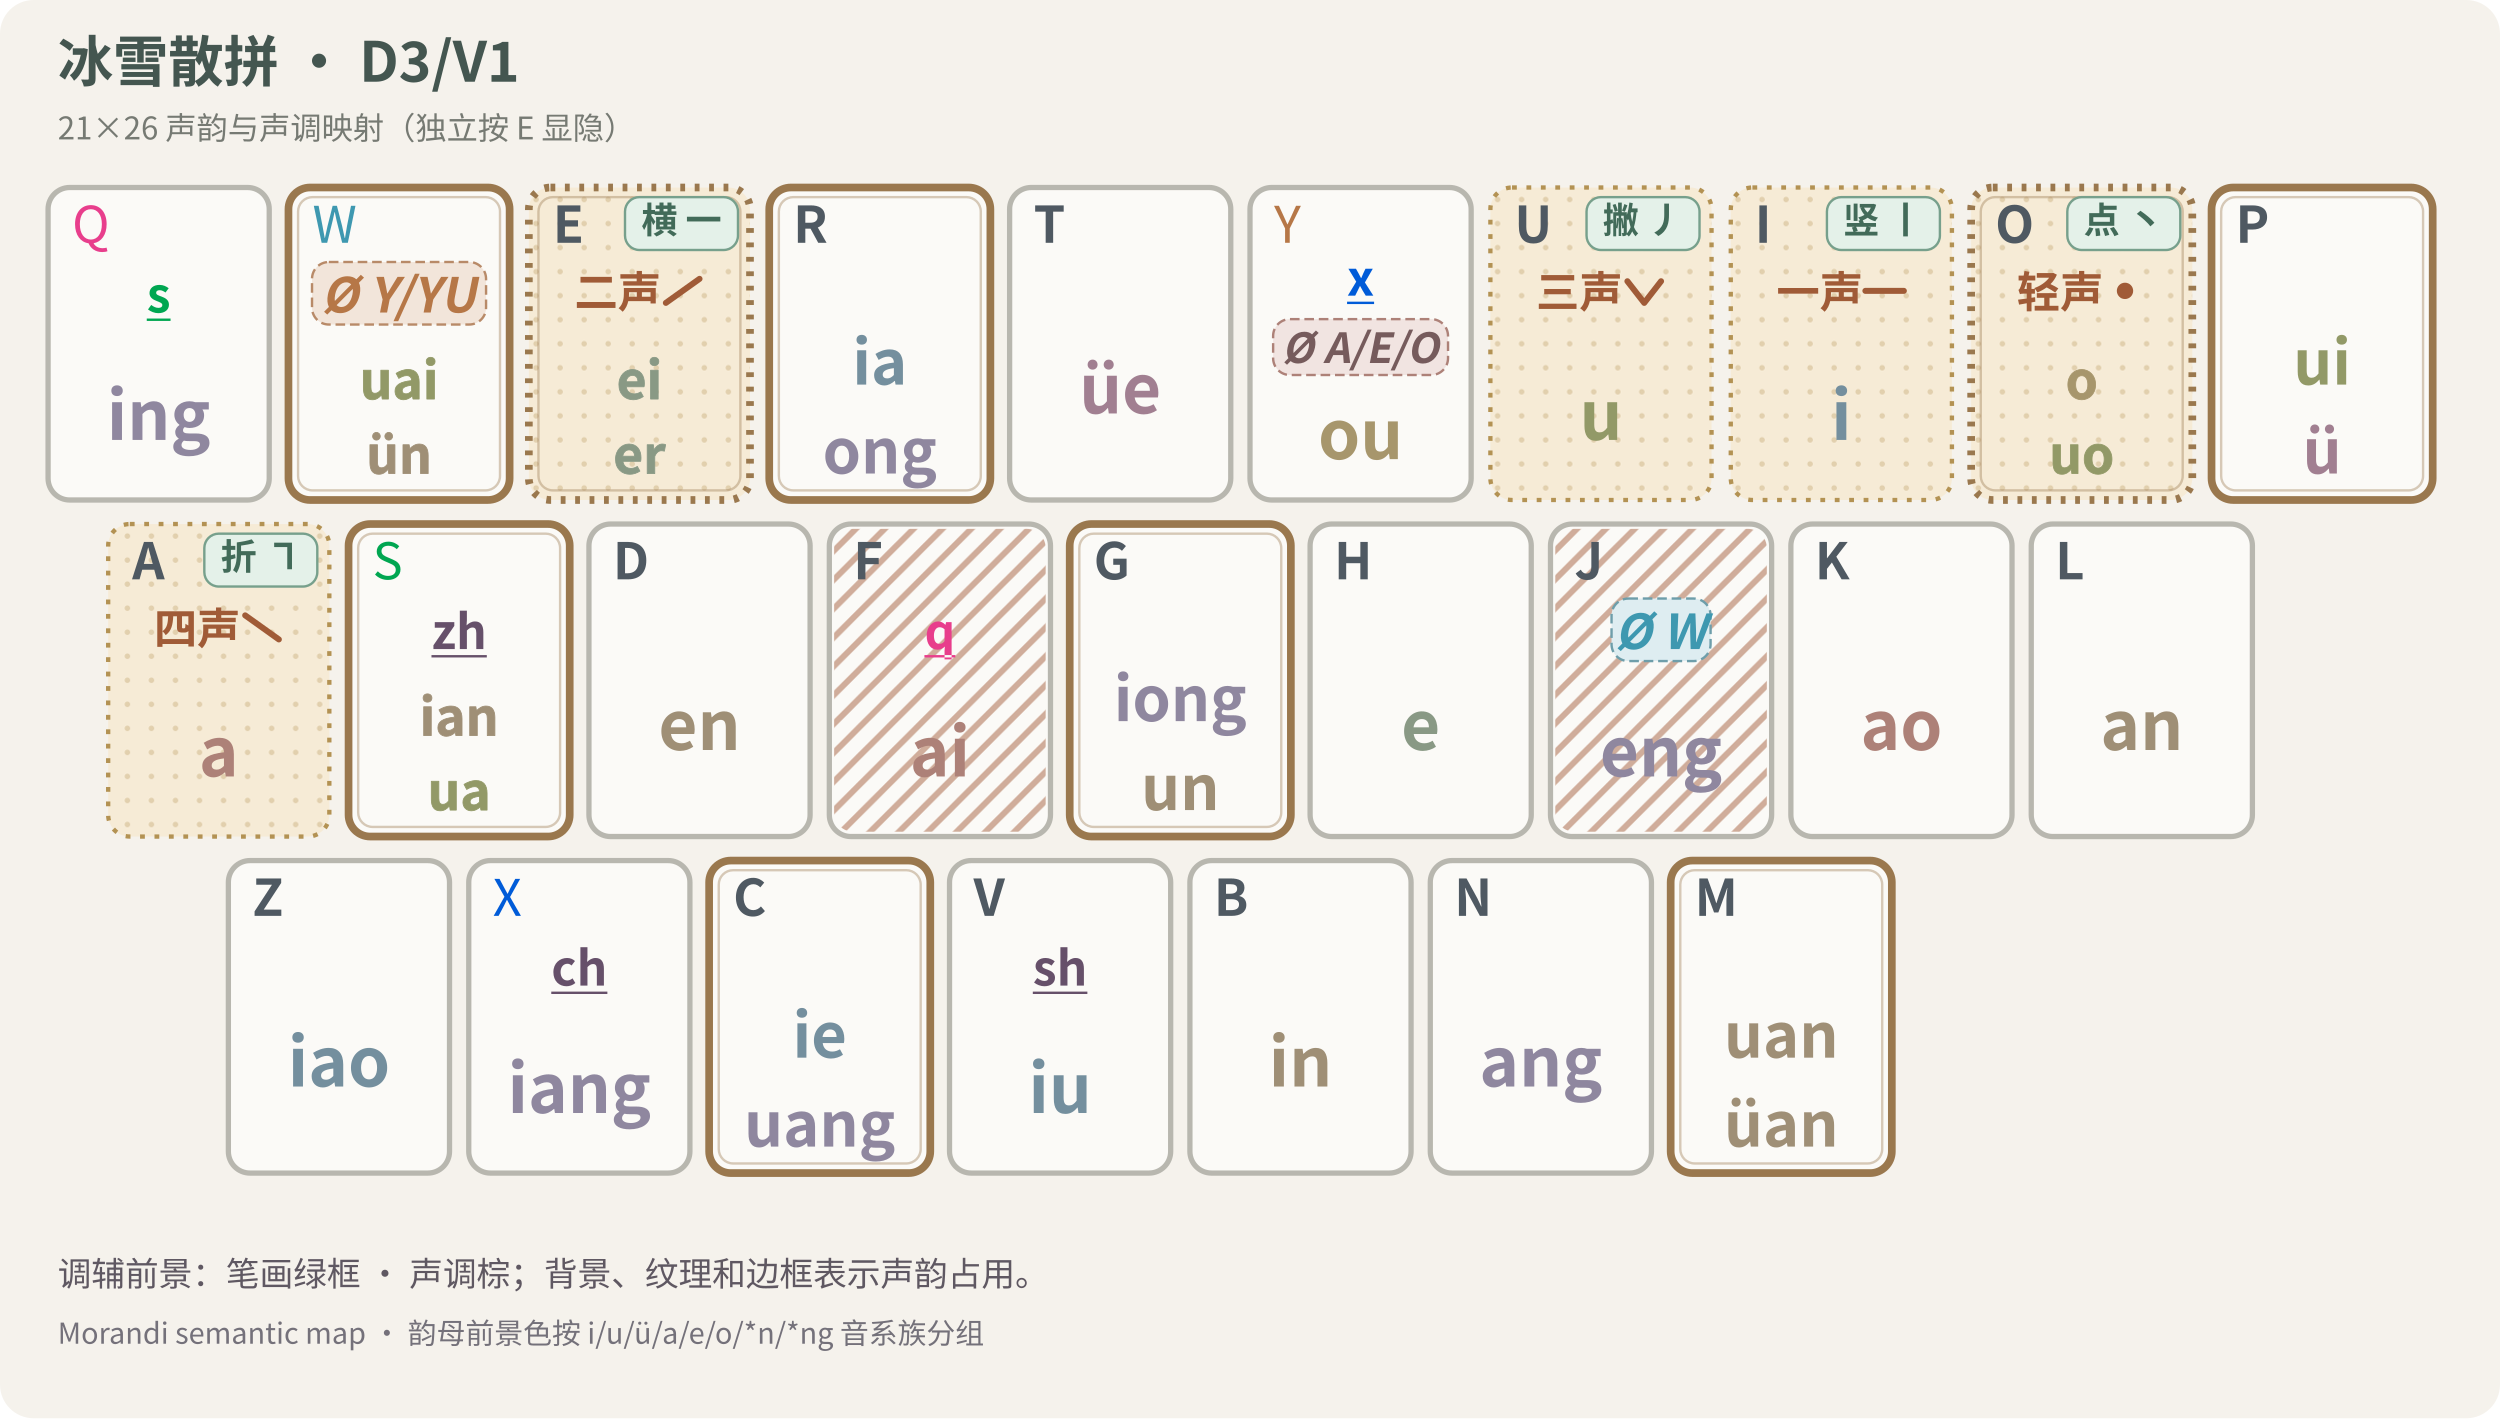
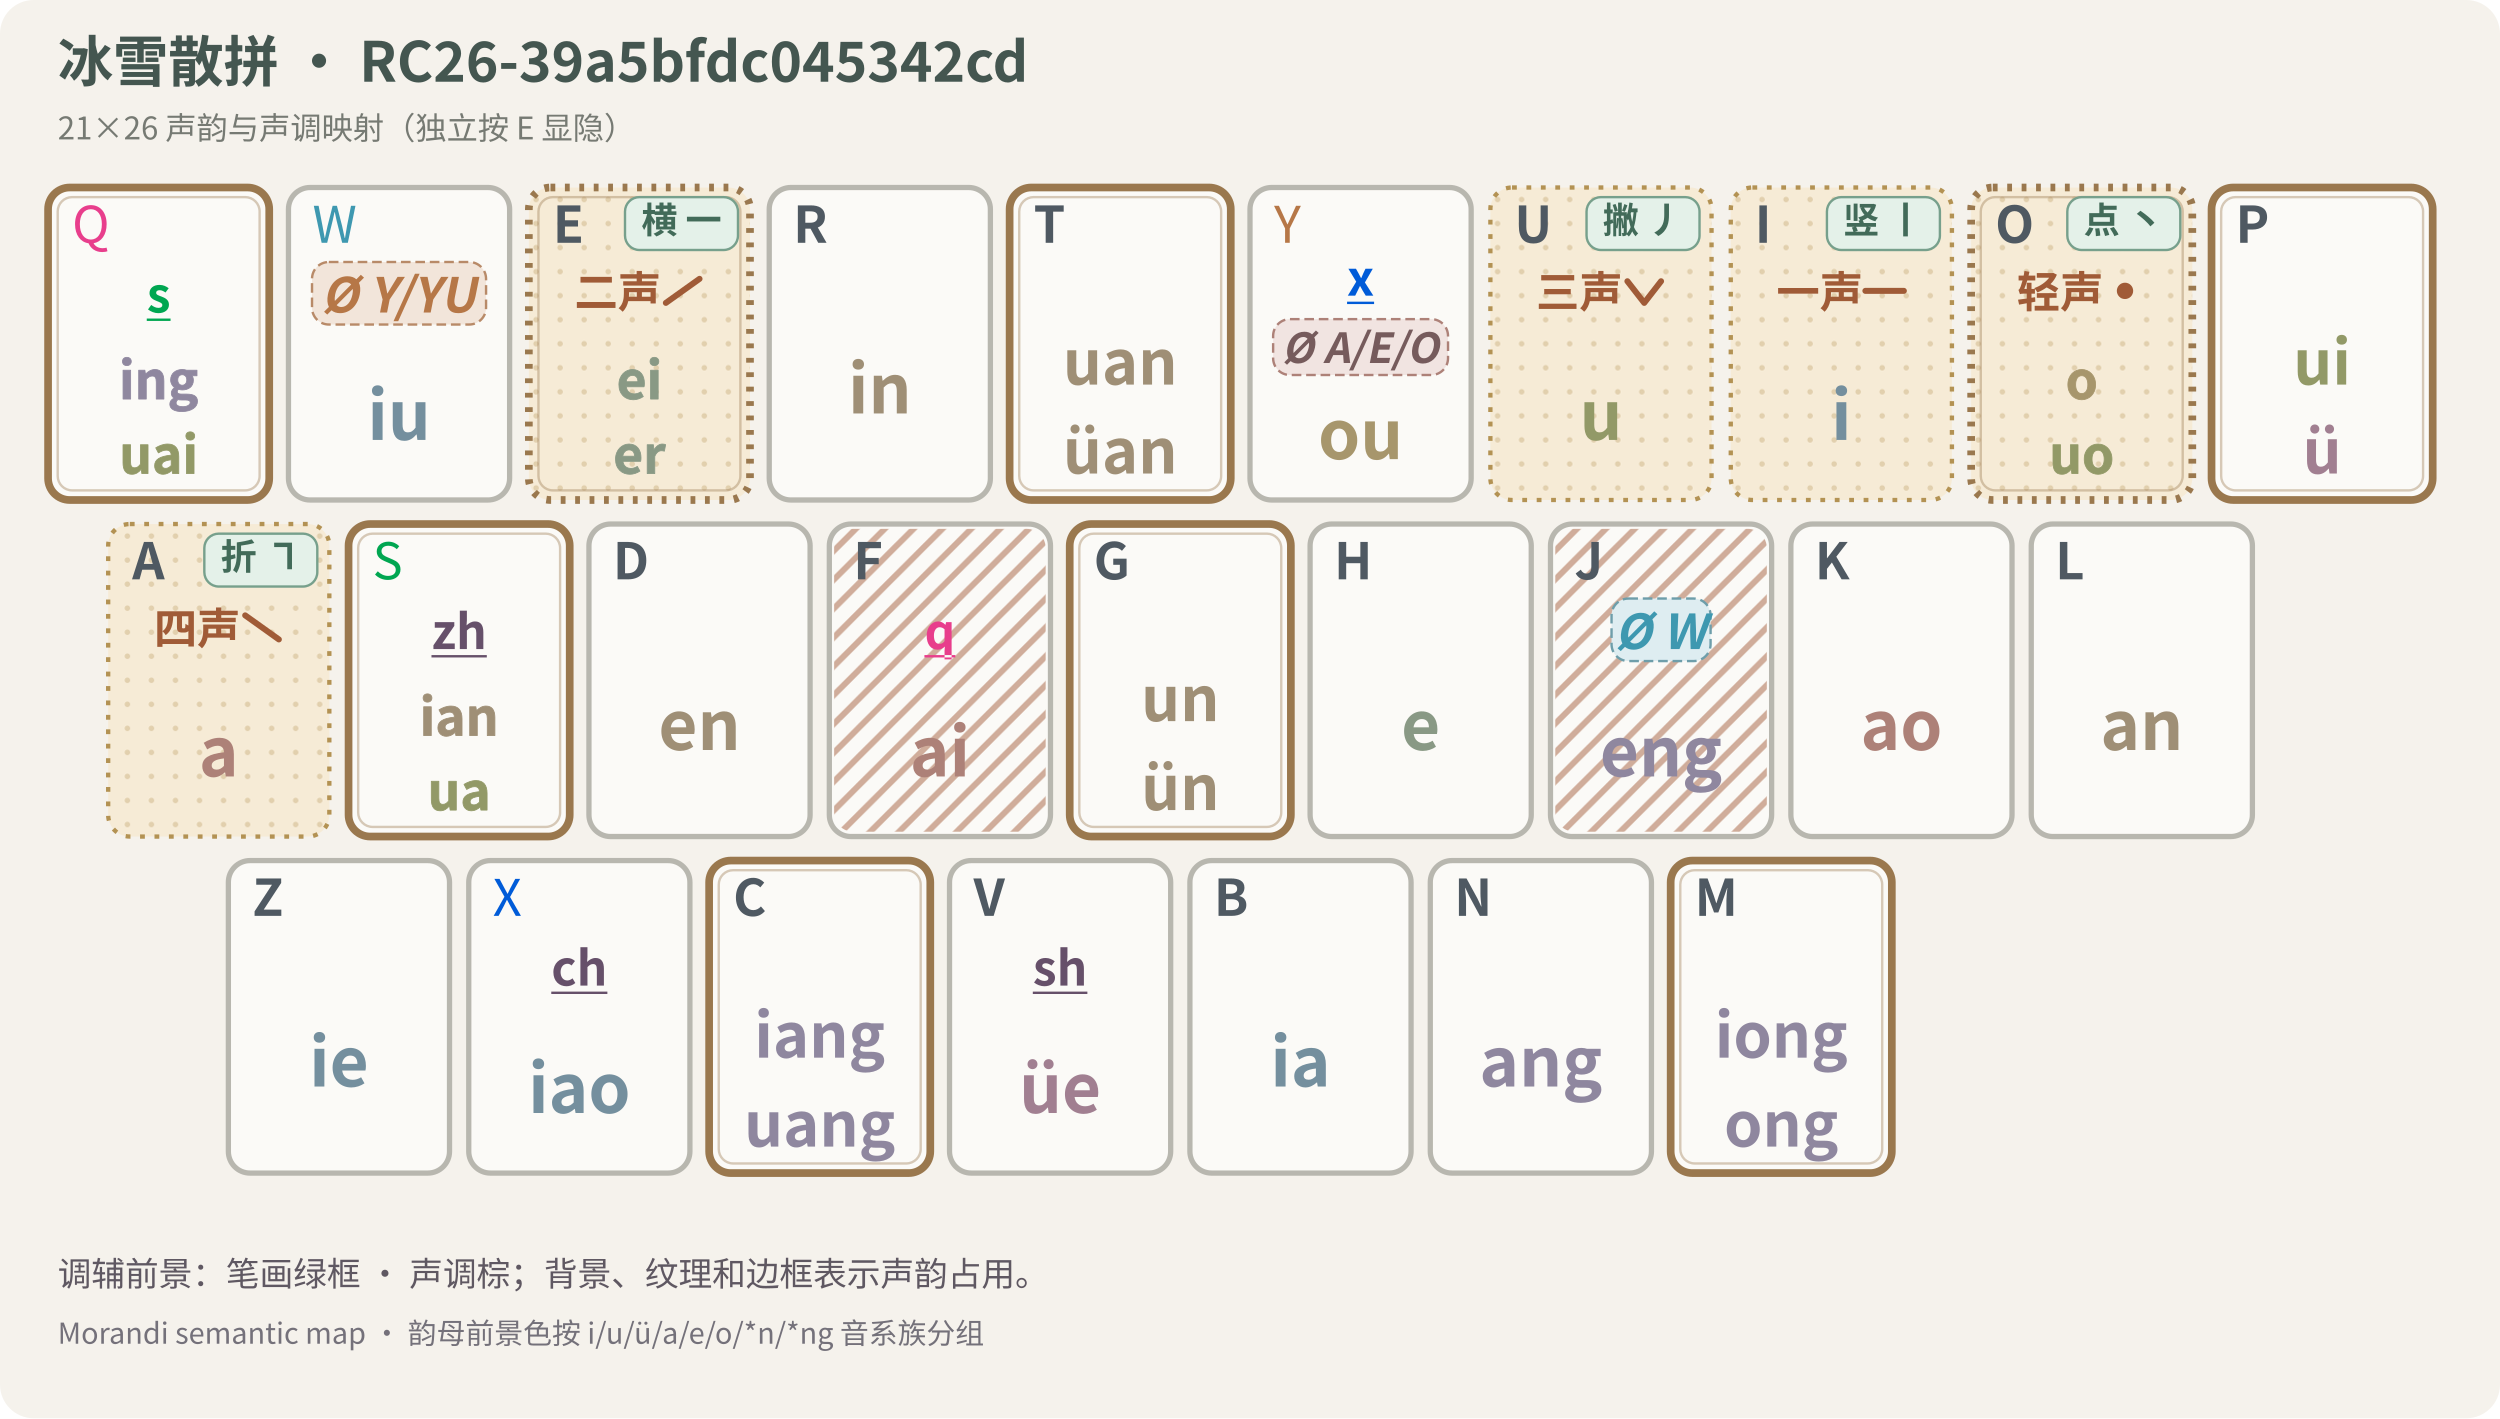
<svg xmlns="http://www.w3.org/2000/svg" class="keysvg nf4-keysvg" viewBox="0 0 1040 590" role="img" aria-labelledby="title desc">
  <defs>
    <pattern id="nf4-both" width="12" height="12" patternUnits="userSpaceOnUse">
      <rect width="12" height="12" fill="#fbfaf7" />
    </pattern>
    <pattern id="nf4-ionly" width="9" height="9" patternUnits="userSpaceOnUse">
      <rect width="9" height="9" fill="#e3eef4" />
      <path d="M2 0V9M7 0V9" stroke="#7399ad" stroke-opacity=".18" />
    </pattern>
    <pattern id="nf4-ronly" width="10" height="10" patternUnits="userSpaceOnUse">
      <rect width="10" height="10" fill="#f6ebd6" />
      <circle cx="3" cy="3" r="1.15" fill="#b39253" fill-opacity=".3" />
    </pattern>
    <pattern id="nf4-none" width="10" height="10" patternUnits="userSpaceOnUse">
      <rect width="10" height="10" fill="#eeece8" />
      <path d="M0 10L10 0" stroke="#aaa6a4" stroke-opacity=".14" />
    </pattern>
    <pattern id="nf4-multi" width="9" height="9" patternUnits="userSpaceOnUse">
      <rect width="9" height="9" fill="#f8efe2" />
      <path d="M-2 2L2-2M0 9L9 0M7 11L11 7" stroke="#9a784e" stroke-width="1.6" stroke-opacity=".27" />
    </pattern>
    <pattern id="nf4-anchor" width="12" height="12" patternUnits="userSpaceOnUse">
      <path d="M-3 3L3-3M0 12L12 0M9 15L15 9" stroke="#a05b37" stroke-width="2.5" stroke-opacity=".48" />
    </pattern>
  </defs>
  <rect width="1040" height="590" rx="14" fill="#f5f2ec" />
-   <text x="24" y="34" font-family="Microsoft YaHei UI, Noto Sans CJK SC, sans-serif" font-size="23" fill="#445650" text-anchor="start" font-weight="760">冰雪散拼 · D3/V1</text>
+   <text x="24" y="34" font-family="Microsoft YaHei UI, Noto Sans CJK SC, sans-serif" font-size="23" fill="#445650" text-anchor="start" font-weight="760">冰雪散拼 · RC26-39a5bfdc045342cd</text>
  <text x="24" y="58" font-family="Microsoft YaHei UI, Noto Sans CJK SC, sans-serif" font-size="13" fill="#767a73" text-anchor="start" font-weight="500">21×26 声韵与声调映射（独立按 E 显隐）</text>
-   <g data-key="Q" data-role="sound">
+   <g data-key="Q" data-role="sound" data-multi="true">
    <clipPath id="snow_shenyun_tone-clip-0-0">
      <rect x="23" y="81" width="86" height="124" rx="7" />
    </clipPath>
-     <rect x="20" y="78" width="92" height="130" rx="9" fill="#fbfaf7" stroke="#b8b7af" stroke-width="2.2" />
+     <rect x="20" y="78" width="92" height="130" rx="9" fill="#fbfaf7" stroke="#9a784e" stroke-width="3.2" />
+     <rect x="24" y="82" width="84" height="122" rx="6" fill="none" stroke="#9a784e" stroke-opacity=".38" />
    <g clip-path="url(#snow_shenyun_tone-clip-0-0)">
      <text x="30" y="101" font-family="Microsoft YaHei UI, Noto Sans CJK SC, sans-serif" font-size="21" fill="#e83e8c" text-anchor="start" font-weight="500" data-key-label="true">Q</text>
      <text x="66" y="130" text-anchor="middle" font-family="Microsoft YaHei UI, Noto Sans CJK SC, sans-serif" font-size="20" font-weight="700" text-decoration="underline" fill="#00a651">s</text>
-       <text x="66" y="183" font-family="Microsoft YaHei UI, Noto Sans CJK SC, sans-serif" font-size="28" fill="#8f879f" text-anchor="middle" font-weight="600" data-final="ing">ing</text>
-     </g>
-   </g>
-   <g data-key="W" data-role="sound" data-multi="true">
+       <text x="66" y="166" font-family="Microsoft YaHei UI, Noto Sans CJK SC, sans-serif" font-size="21.39" fill="#8f879f" text-anchor="middle" font-weight="800" data-final="ing" paint-order="stroke" stroke="#8f879f" stroke-width="0.35" stroke-linejoin="round">ing</text>
+       <text x="66" y="197" font-family="Microsoft YaHei UI, Noto Sans CJK SC, sans-serif" font-size="21.39" fill="#929967" text-anchor="middle" font-weight="800" data-final="uai" paint-order="stroke" stroke="#929967" stroke-width="0.35" stroke-linejoin="round">uai</text>
+     </g>
+   </g>
+   <g data-key="W" data-role="sound">
    <clipPath id="snow_shenyun_tone-clip-0-1">
      <rect x="123" y="81" width="86" height="124" rx="7" />
    </clipPath>
-     <rect x="120" y="78" width="92" height="130" rx="9" fill="#fbfaf7" stroke="#9a784e" stroke-width="3.2" />
-     <rect x="124" y="82" width="84" height="122" rx="6" fill="none" stroke="#9a784e" stroke-opacity=".38" />
+     <rect x="120" y="78" width="92" height="130" rx="9" fill="#fbfaf7" stroke="#b8b7af" stroke-width="2.2" />
    <g clip-path="url(#snow_shenyun_tone-clip-0-1)">
      <text x="130" y="101" font-family="Microsoft YaHei UI, Noto Sans CJK SC, sans-serif" font-size="21" fill="#3e98b0" text-anchor="start" font-weight="500" data-key-label="true">W</text>
      <rect x="129.8" y="109" width="72.4" height="26" rx="7" fill="#f2e5da" stroke="#b88a68" stroke-dasharray="4 2" />
      <text x="166" y="130" text-anchor="middle" font-family="Microsoft YaHei UI, Noto Sans CJK SC, sans-serif" font-size="20" font-weight="700" font-style="italic" fill="#b67747">Ø Y/YU</text>
-       <text x="166" y="166" font-family="Microsoft YaHei UI, Noto Sans CJK SC, sans-serif" font-size="21.39" fill="#929967" text-anchor="middle" font-weight="800" data-final="uai" paint-order="stroke" stroke="#929967" stroke-width="0.35" stroke-linejoin="round">uai</text>
-       <text x="166" y="197" font-family="Microsoft YaHei UI, Noto Sans CJK SC, sans-serif" font-size="21.39" fill="#9f8f76" text-anchor="middle" font-weight="800" data-final="vn" paint-order="stroke" stroke="#9f8f76" stroke-width="0.35" stroke-linejoin="round">ün</text>
+       <text x="166" y="183" font-family="Microsoft YaHei UI, Noto Sans CJK SC, sans-serif" font-size="28" fill="#748f9e" text-anchor="middle" font-weight="600" data-final="iu">iu</text>
    </g>
  </g>
  <g data-key="E" data-role="rhyme-auxiliary" data-multi="true">
    <clipPath id="snow_shenyun_tone-clip-0-2">
      <rect x="223" y="81" width="86" height="124" rx="7" />
    </clipPath>
    <rect x="220" y="78" width="92" height="130" rx="9" fill="url(#nf4-ronly)" stroke="#9a784e" stroke-width="3.2" stroke-dasharray="2 4" />
    <rect x="224" y="82" width="84" height="122" rx="6" fill="none" stroke="#9a784e" stroke-opacity=".38" />
    <g clip-path="url(#snow_shenyun_tone-clip-0-2)">
      <text x="230" y="101" font-family="Microsoft YaHei UI, Noto Sans CJK SC, sans-serif" font-size="21" fill="#4f5962" text-anchor="start" font-weight="800" data-key-label="true">E</text>
      <g data-aux-badge="stroke">
        <rect x="260" y="82" width="47" height="22" rx="6" fill="#e4f1e9" stroke="#77a08c" />
        <text x="283.5" y="97" font-family="Microsoft YaHei UI, Noto Sans CJK SC, sans-serif" font-size="15" fill="#426b59" text-anchor="middle" font-weight="750" data-aux-kind="stroke">横 一</text>
      </g>
      <text x="257" y="128" font-family="LXGW WenKai GB, LXGW WenKai, Kaiti SC, STKaiti, KaiTi, AR PL KaitiM GB, serif" font-size="18" fill="#a05b37" text-anchor="middle" font-weight="800" data-aux-kind="tone">二声</text>
      <g transform="translate(284 121)" data-aux-mark="tone" data-tone-mark="ˊ" data-mark-x="284" data-mark-y="121" data-mark-size="18" fill="none" stroke="#a05b37" stroke-width="2.5" stroke-linecap="round" stroke-linejoin="round">
        <path d="M-7 5L7-5" />
      </g>
      <text x="266" y="166" font-family="Microsoft YaHei UI, Noto Sans CJK SC, sans-serif" font-size="21.39" fill="#899985" text-anchor="middle" font-weight="800" data-final="ei" paint-order="stroke" stroke="#899985" stroke-width="0.35" stroke-linejoin="round">ei</text>
      <text x="266" y="197" font-family="Microsoft YaHei UI, Noto Sans CJK SC, sans-serif" font-size="21.39" fill="#899985" text-anchor="middle" font-weight="800" data-final="er" paint-order="stroke" stroke="#899985" stroke-width="0.35" stroke-linejoin="round">er</text>
    </g>
  </g>
-   <g data-key="R" data-role="sound" data-multi="true">
+   <g data-key="R" data-role="sound">
    <clipPath id="snow_shenyun_tone-clip-0-3">
      <rect x="323" y="81" width="86" height="124" rx="7" />
    </clipPath>
-     <rect x="320" y="78" width="92" height="130" rx="9" fill="#fbfaf7" stroke="#9a784e" stroke-width="3.2" />
-     <rect x="324" y="82" width="84" height="122" rx="6" fill="none" stroke="#9a784e" stroke-opacity=".38" />
+     <rect x="320" y="78" width="92" height="130" rx="9" fill="#fbfaf7" stroke="#b8b7af" stroke-width="2.2" />
    <g clip-path="url(#snow_shenyun_tone-clip-0-3)">
      <text x="330" y="101" font-family="Microsoft YaHei UI, Noto Sans CJK SC, sans-serif" font-size="21" fill="#4f5962" text-anchor="start" font-weight="800" data-key-label="true">R</text>
-       <text x="366" y="160" font-family="Microsoft YaHei UI, Noto Sans CJK SC, sans-serif" font-size="25.53" fill="#748f9e" text-anchor="middle" font-weight="600" data-final="ia">ia</text>
-       <text x="366" y="197" font-family="Microsoft YaHei UI, Noto Sans CJK SC, sans-serif" font-size="25.53" fill="#8f879f" text-anchor="middle" font-weight="600" data-final="ong">ong</text>
-     </g>
-   </g>
-   <g data-key="T" data-role="sound">
+       <text x="366" y="172" font-family="Microsoft YaHei UI, Noto Sans CJK SC, sans-serif" font-size="28" fill="#9f8f76" text-anchor="middle" font-weight="600" data-final="in">in</text>
+     </g>
+   </g>
+   <g data-key="T" data-role="sound" data-multi="true">
    <clipPath id="snow_shenyun_tone-clip-0-4">
      <rect x="423" y="81" width="86" height="124" rx="7" />
    </clipPath>
-     <rect x="420" y="78" width="92" height="130" rx="9" fill="#fbfaf7" stroke="#b8b7af" stroke-width="2.2" />
+     <rect x="420" y="78" width="92" height="130" rx="9" fill="#fbfaf7" stroke="#9a784e" stroke-width="3.2" />
+     <rect x="424" y="82" width="84" height="122" rx="6" fill="none" stroke="#9a784e" stroke-opacity=".38" />
    <g clip-path="url(#snow_shenyun_tone-clip-0-4)">
      <text x="430" y="101" font-family="Microsoft YaHei UI, Noto Sans CJK SC, sans-serif" font-size="21" fill="#4f5962" text-anchor="start" font-weight="800" data-key-label="true">T</text>
-       <text x="466" y="172" font-family="Microsoft YaHei UI, Noto Sans CJK SC, sans-serif" font-size="28" fill="#a17f91" text-anchor="middle" font-weight="600" data-final="ve">üe</text>
+       <text x="466" y="160" font-family="Microsoft YaHei UI, Noto Sans CJK SC, sans-serif" font-size="25.53" fill="#9f8f76" text-anchor="middle" font-weight="600" data-final="uan">uan</text>
+       <text x="466" y="197" font-family="Microsoft YaHei UI, Noto Sans CJK SC, sans-serif" font-size="25.53" fill="#9f8f76" text-anchor="middle" font-weight="600" data-final="van">üan</text>
    </g>
  </g>
  <g data-key="Y" data-role="sound">
    <clipPath id="snow_shenyun_tone-clip-0-5">
      <rect x="523" y="81" width="86" height="124" rx="7" />
    </clipPath>
    <rect x="520" y="78" width="92" height="130" rx="9" fill="#fbfaf7" stroke="#b8b7af" stroke-width="2.2" />
    <g clip-path="url(#snow_shenyun_tone-clip-0-5)">
      <text x="530" y="101" font-family="Microsoft YaHei UI, Noto Sans CJK SC, sans-serif" font-size="21" fill="#b67747" text-anchor="start" font-weight="500" data-key-label="true">Y</text>
      <text x="566" y="123" text-anchor="middle" font-family="Microsoft YaHei UI, Noto Sans CJK SC, sans-serif" font-size="20" font-weight="700" text-decoration="underline" fill="#005bd8">x</text>
      <rect x="529.621" y="132.759" width="72.759" height="23.241" rx="7" fill="#f1e4e1" stroke="#ad8178" stroke-dasharray="4 2" />
      <text x="566" y="151" text-anchor="middle" font-family="Microsoft YaHei UI, Noto Sans CJK SC, sans-serif" font-size="17.241" font-weight="700" font-style="italic" fill="#765b5c">Ø A/E/O</text>
      <text x="566" y="191" font-family="Microsoft YaHei UI, Noto Sans CJK SC, sans-serif" font-size="28" fill="#a7966c" text-anchor="middle" font-weight="600" data-final="ou">ou</text>
    </g>
  </g>
  <g data-key="U" data-role="rhyme-auxiliary">
    <clipPath id="snow_shenyun_tone-clip-0-6">
      <rect x="623" y="81" width="86" height="124" rx="7" />
    </clipPath>
    <rect x="620" y="78" width="92" height="130" rx="9" fill="url(#nf4-ronly)" stroke="#b39253" stroke-width="1.8" stroke-dasharray="2 4" />
    <g clip-path="url(#snow_shenyun_tone-clip-0-6)">
      <text x="630" y="101" font-family="Microsoft YaHei UI, Noto Sans CJK SC, sans-serif" font-size="21" fill="#4f5962" text-anchor="start" font-weight="800" data-key-label="true">U</text>
      <g data-aux-badge="stroke">
        <rect x="660" y="82" width="47" height="22" rx="6" fill="#e4f1e9" stroke="#77a08c" />
        <text x="683.5" y="97" font-family="Microsoft YaHei UI, Noto Sans CJK SC, sans-serif" font-size="15" fill="#426b59" text-anchor="middle" font-weight="750" data-aux-kind="stroke">撇 丿</text>
      </g>
      <text x="657" y="128" font-family="LXGW WenKai GB, LXGW WenKai, Kaiti SC, STKaiti, KaiTi, AR PL KaitiM GB, serif" font-size="18" fill="#a05b37" text-anchor="middle" font-weight="800" data-aux-kind="tone">三声</text>
      <g transform="translate(684 121)" data-aux-mark="tone" data-tone-mark="ˇ" data-mark-x="684" data-mark-y="121" data-mark-size="18" fill="none" stroke="#a05b37" stroke-width="2.5" stroke-linecap="round" stroke-linejoin="round">
        <path d="M-7-4L0 5L7-4" />
      </g>
      <text x="666" y="183" font-family="Microsoft YaHei UI, Noto Sans CJK SC, sans-serif" font-size="28" fill="#929967" text-anchor="middle" font-weight="600" data-final="u">u</text>
    </g>
  </g>
  <g data-key="I" data-role="rhyme-auxiliary">
    <clipPath id="snow_shenyun_tone-clip-0-7">
      <rect x="723" y="81" width="86" height="124" rx="7" />
    </clipPath>
    <rect x="720" y="78" width="92" height="130" rx="9" fill="url(#nf4-ronly)" stroke="#b39253" stroke-width="1.8" stroke-dasharray="2 4" />
    <g clip-path="url(#snow_shenyun_tone-clip-0-7)">
      <text x="730" y="101" font-family="Microsoft YaHei UI, Noto Sans CJK SC, sans-serif" font-size="21" fill="#4f5962" text-anchor="start" font-weight="800" data-key-label="true">I</text>
      <g data-aux-badge="stroke">
        <rect x="760" y="82" width="47" height="22" rx="6" fill="#e4f1e9" stroke="#77a08c" />
        <text x="783.5" y="97" font-family="Microsoft YaHei UI, Noto Sans CJK SC, sans-serif" font-size="15" fill="#426b59" text-anchor="middle" font-weight="750" data-aux-kind="stroke">竖 丨</text>
      </g>
      <text x="757" y="128" font-family="LXGW WenKai GB, LXGW WenKai, Kaiti SC, STKaiti, KaiTi, AR PL KaitiM GB, serif" font-size="18" fill="#a05b37" text-anchor="middle" font-weight="800" data-aux-kind="tone">一声</text>
      <g transform="translate(784 121)" data-aux-mark="tone" data-tone-mark="ˉ" data-mark-x="784" data-mark-y="121" data-mark-size="18" fill="none" stroke="#a05b37" stroke-width="2.5" stroke-linecap="round" stroke-linejoin="round">
        <path d="M-8 0H8" />
      </g>
      <text x="766" y="183" font-family="Microsoft YaHei UI, Noto Sans CJK SC, sans-serif" font-size="28" fill="#748f9e" text-anchor="middle" font-weight="600" data-final="i">i</text>
    </g>
  </g>
  <g data-key="O" data-role="rhyme-auxiliary" data-multi="true">
    <clipPath id="snow_shenyun_tone-clip-0-8">
      <rect x="823" y="81" width="86" height="124" rx="7" />
    </clipPath>
    <rect x="820" y="78" width="92" height="130" rx="9" fill="url(#nf4-ronly)" stroke="#9a784e" stroke-width="3.2" stroke-dasharray="2 4" />
    <rect x="824" y="82" width="84" height="122" rx="6" fill="none" stroke="#9a784e" stroke-opacity=".38" />
    <g clip-path="url(#snow_shenyun_tone-clip-0-8)">
      <text x="830" y="101" font-family="Microsoft YaHei UI, Noto Sans CJK SC, sans-serif" font-size="21" fill="#4f5962" text-anchor="start" font-weight="800" data-key-label="true">O</text>
      <g data-aux-badge="stroke">
        <rect x="860" y="82" width="47" height="22" rx="6" fill="#e4f1e9" stroke="#77a08c" />
        <text x="883.5" y="97" font-family="Microsoft YaHei UI, Noto Sans CJK SC, sans-serif" font-size="15" fill="#426b59" text-anchor="middle" font-weight="750" data-aux-kind="stroke">点 丶</text>
      </g>
      <text x="857" y="128" font-family="LXGW WenKai GB, LXGW WenKai, Kaiti SC, STKaiti, KaiTi, AR PL KaitiM GB, serif" font-size="18" fill="#a05b37" text-anchor="middle" font-weight="800" data-aux-kind="tone">轻声</text>
      <g transform="translate(884 121)" data-aux-mark="tone" data-tone-mark="·" data-mark-x="884" data-mark-y="121" data-mark-size="18" fill="none" stroke="#a05b37" stroke-width="2.5" stroke-linecap="round" stroke-linejoin="round">
        <circle cx="0" cy="0" r="3.4" fill="#a05b37" stroke="none" />
      </g>
      <text x="866" y="166" font-family="Microsoft YaHei UI, Noto Sans CJK SC, sans-serif" font-size="21.39" fill="#a7966c" text-anchor="middle" font-weight="800" data-final="o" paint-order="stroke" stroke="#a7966c" stroke-width="0.35" stroke-linejoin="round">o</text>
      <text x="866" y="197" font-family="Microsoft YaHei UI, Noto Sans CJK SC, sans-serif" font-size="21.39" fill="#929967" text-anchor="middle" font-weight="800" data-final="uo" paint-order="stroke" stroke="#929967" stroke-width="0.35" stroke-linejoin="round">uo</text>
    </g>
  </g>
  <g data-key="P" data-role="sound" data-multi="true">
    <clipPath id="snow_shenyun_tone-clip-0-9">
      <rect x="923" y="81" width="86" height="124" rx="7" />
    </clipPath>
    <rect x="920" y="78" width="92" height="130" rx="9" fill="#fbfaf7" stroke="#9a784e" stroke-width="3.2" />
    <rect x="924" y="82" width="84" height="122" rx="6" fill="none" stroke="#9a784e" stroke-opacity=".38" />
    <g clip-path="url(#snow_shenyun_tone-clip-0-9)">
      <text x="930" y="101" font-family="Microsoft YaHei UI, Noto Sans CJK SC, sans-serif" font-size="21" fill="#4f5962" text-anchor="start" font-weight="800" data-key-label="true">P</text>
      <text x="966" y="160" font-family="Microsoft YaHei UI, Noto Sans CJK SC, sans-serif" font-size="25.53" fill="#929967" text-anchor="middle" font-weight="600" data-final="ui">ui</text>
      <text x="966" y="197" font-family="Microsoft YaHei UI, Noto Sans CJK SC, sans-serif" font-size="25.53" fill="#a17f91" text-anchor="middle" font-weight="600" data-final="v">ü</text>
    </g>
  </g>
  <g data-key="A" data-role="rhyme-auxiliary">
    <clipPath id="snow_shenyun_tone-clip-1-0">
      <rect x="48" y="221" width="86" height="124" rx="7" />
    </clipPath>
    <rect x="45" y="218" width="92" height="130" rx="9" fill="url(#nf4-ronly)" stroke="#b39253" stroke-width="1.8" stroke-dasharray="2 4" />
    <g clip-path="url(#snow_shenyun_tone-clip-1-0)">
      <text x="55" y="241" font-family="Microsoft YaHei UI, Noto Sans CJK SC, sans-serif" font-size="21" fill="#4f5962" text-anchor="start" font-weight="800" data-key-label="true">A</text>
      <g data-aux-badge="stroke">
        <rect x="85" y="222" width="47" height="22" rx="6" fill="#e4f1e9" stroke="#77a08c" />
        <text x="108.5" y="237" font-family="Microsoft YaHei UI, Noto Sans CJK SC, sans-serif" font-size="15" fill="#426b59" text-anchor="middle" font-weight="750" data-aux-kind="stroke">折 ㇕</text>
      </g>
      <text x="82" y="268" font-family="LXGW WenKai GB, LXGW WenKai, Kaiti SC, STKaiti, KaiTi, AR PL KaitiM GB, serif" font-size="18" fill="#a05b37" text-anchor="middle" font-weight="800" data-aux-kind="tone">四声</text>
      <g transform="translate(109 261)" data-aux-mark="tone" data-tone-mark="ˋ" data-mark-x="109" data-mark-y="261" data-mark-size="18" fill="none" stroke="#a05b37" stroke-width="2.5" stroke-linecap="round" stroke-linejoin="round">
        <path d="M-7-5L7 5" />
      </g>
      <text x="91" y="323" font-family="Microsoft YaHei UI, Noto Sans CJK SC, sans-serif" font-size="28" fill="#ad8178" text-anchor="middle" font-weight="600" data-final="a">a</text>
    </g>
  </g>
  <g data-key="S" data-role="sound" data-multi="true">
    <clipPath id="snow_shenyun_tone-clip-1-1">
      <rect x="148" y="221" width="86" height="124" rx="7" />
    </clipPath>
    <rect x="145" y="218" width="92" height="130" rx="9" fill="#fbfaf7" stroke="#9a784e" stroke-width="3.2" />
    <rect x="149" y="222" width="84" height="122" rx="6" fill="none" stroke="#9a784e" stroke-opacity=".38" />
    <g clip-path="url(#snow_shenyun_tone-clip-1-1)">
      <text x="155" y="241" font-family="Microsoft YaHei UI, Noto Sans CJK SC, sans-serif" font-size="21" fill="#00a651" text-anchor="start" font-weight="500" data-key-label="true">S</text>
      <text x="191" y="270" text-anchor="middle" font-family="Microsoft YaHei UI, Noto Sans CJK SC, sans-serif" font-size="20" font-weight="700" text-decoration="underline" fill="#66506a">zh</text>
      <text x="191" y="306" font-family="Microsoft YaHei UI, Noto Sans CJK SC, sans-serif" font-size="21.39" fill="#9f8f76" text-anchor="middle" font-weight="800" data-final="ian" paint-order="stroke" stroke="#9f8f76" stroke-width="0.35" stroke-linejoin="round">ian</text>
      <text x="191" y="337" font-family="Microsoft YaHei UI, Noto Sans CJK SC, sans-serif" font-size="21.39" fill="#929967" text-anchor="middle" font-weight="800" data-final="ua" paint-order="stroke" stroke="#929967" stroke-width="0.35" stroke-linejoin="round">ua</text>
    </g>
  </g>
  <g data-key="D" data-role="sound">
    <clipPath id="snow_shenyun_tone-clip-1-2">
      <rect x="248" y="221" width="86" height="124" rx="7" />
    </clipPath>
    <rect x="245" y="218" width="92" height="130" rx="9" fill="#fbfaf7" stroke="#b8b7af" stroke-width="2.2" />
    <g clip-path="url(#snow_shenyun_tone-clip-1-2)">
      <text x="255" y="241" font-family="Microsoft YaHei UI, Noto Sans CJK SC, sans-serif" font-size="21" fill="#4f5962" text-anchor="start" font-weight="800" data-key-label="true">D</text>
      <text x="291" y="312" font-family="Microsoft YaHei UI, Noto Sans CJK SC, sans-serif" font-size="28" fill="#9f8f76" text-anchor="middle" font-weight="600" data-final="en">en</text>
    </g>
  </g>
  <g data-key="F" data-role="sound">
    <clipPath id="snow_shenyun_tone-clip-1-3">
      <rect x="348" y="221" width="86" height="124" rx="7" />
    </clipPath>
    <rect x="345" y="218" width="92" height="130" rx="9" fill="#fbfaf7" stroke="#b8b7af" stroke-width="2.2" />
    <rect x="347" y="220" width="88" height="126" rx="8" fill="url(#nf4-anchor)" pointer-events="none" />
    <g clip-path="url(#snow_shenyun_tone-clip-1-3)">
      <text x="355" y="241" font-family="Microsoft YaHei UI, Noto Sans CJK SC, sans-serif" font-size="21" fill="#4f5962" text-anchor="start" font-weight="800" data-key-label="true">F</text>
      <text x="391" y="270" text-anchor="middle" font-family="Microsoft YaHei UI, Noto Sans CJK SC, sans-serif" font-size="20" font-weight="700" text-decoration="underline" fill="#e83e8c">q</text>
      <text x="391" y="323" font-family="Microsoft YaHei UI, Noto Sans CJK SC, sans-serif" font-size="28" fill="#ad8178" text-anchor="middle" font-weight="600" data-final="ai">ai</text>
    </g>
  </g>
  <g data-key="G" data-role="sound" data-multi="true">
    <clipPath id="snow_shenyun_tone-clip-1-4">
      <rect x="448" y="221" width="86" height="124" rx="7" />
    </clipPath>
    <rect x="445" y="218" width="92" height="130" rx="9" fill="#fbfaf7" stroke="#9a784e" stroke-width="3.2" />
    <rect x="449" y="222" width="84" height="122" rx="6" fill="none" stroke="#9a784e" stroke-opacity=".38" />
    <g clip-path="url(#snow_shenyun_tone-clip-1-4)">
      <text x="455" y="241" font-family="Microsoft YaHei UI, Noto Sans CJK SC, sans-serif" font-size="21" fill="#4f5962" text-anchor="start" font-weight="800" data-key-label="true">G</text>
-       <text x="491" y="300" font-family="Microsoft YaHei UI, Noto Sans CJK SC, sans-serif" font-size="25.53" fill="#8f879f" text-anchor="middle" font-weight="600" data-final="iong">iong</text>
-       <text x="491" y="337" font-family="Microsoft YaHei UI, Noto Sans CJK SC, sans-serif" font-size="25.53" fill="#9f8f76" text-anchor="middle" font-weight="600" data-final="un">un</text>
+       <text x="491" y="300" font-family="Microsoft YaHei UI, Noto Sans CJK SC, sans-serif" font-size="25.53" fill="#9f8f76" text-anchor="middle" font-weight="600" data-final="un">un</text>
+       <text x="491" y="337" font-family="Microsoft YaHei UI, Noto Sans CJK SC, sans-serif" font-size="25.53" fill="#9f8f76" text-anchor="middle" font-weight="600" data-final="vn">ün</text>
    </g>
  </g>
  <g data-key="H" data-role="sound">
    <clipPath id="snow_shenyun_tone-clip-1-5">
      <rect x="548" y="221" width="86" height="124" rx="7" />
    </clipPath>
    <rect x="545" y="218" width="92" height="130" rx="9" fill="#fbfaf7" stroke="#b8b7af" stroke-width="2.2" />
    <g clip-path="url(#snow_shenyun_tone-clip-1-5)">
      <text x="555" y="241" font-family="Microsoft YaHei UI, Noto Sans CJK SC, sans-serif" font-size="21" fill="#4f5962" text-anchor="start" font-weight="800" data-key-label="true">H</text>
      <text x="591" y="312" font-family="Microsoft YaHei UI, Noto Sans CJK SC, sans-serif" font-size="28" fill="#899985" text-anchor="middle" font-weight="600" data-final="e">e</text>
    </g>
  </g>
  <g data-key="J" data-role="sound">
    <clipPath id="snow_shenyun_tone-clip-1-6">
      <rect x="648" y="221" width="86" height="124" rx="7" />
    </clipPath>
    <rect x="645" y="218" width="92" height="130" rx="9" fill="#fbfaf7" stroke="#b8b7af" stroke-width="2.2" />
    <rect x="647" y="220" width="88" height="126" rx="8" fill="url(#nf4-anchor)" pointer-events="none" />
    <g clip-path="url(#snow_shenyun_tone-clip-1-6)">
      <text x="655" y="241" font-family="Microsoft YaHei UI, Noto Sans CJK SC, sans-serif" font-size="21" fill="#4f5962" text-anchor="start" font-weight="800" data-key-label="true">J</text>
      <rect x="670.4" y="249" width="41.2" height="26" rx="7" fill="#deedf1" stroke="#6e9eaa" stroke-dasharray="4 2" />
      <text x="691" y="270" text-anchor="middle" font-family="Microsoft YaHei UI, Noto Sans CJK SC, sans-serif" font-size="20" font-weight="700" font-style="italic" fill="#3e98b0">Ø W</text>
      <text x="691" y="323" font-family="Microsoft YaHei UI, Noto Sans CJK SC, sans-serif" font-size="28" fill="#8f879f" text-anchor="middle" font-weight="600" data-final="eng">eng</text>
    </g>
  </g>
  <g data-key="K" data-role="sound">
    <clipPath id="snow_shenyun_tone-clip-1-7">
      <rect x="748" y="221" width="86" height="124" rx="7" />
    </clipPath>
    <rect x="745" y="218" width="92" height="130" rx="9" fill="#fbfaf7" stroke="#b8b7af" stroke-width="2.2" />
    <g clip-path="url(#snow_shenyun_tone-clip-1-7)">
      <text x="755" y="241" font-family="Microsoft YaHei UI, Noto Sans CJK SC, sans-serif" font-size="21" fill="#4f5962" text-anchor="start" font-weight="800" data-key-label="true">K</text>
      <text x="791" y="312" font-family="Microsoft YaHei UI, Noto Sans CJK SC, sans-serif" font-size="28" fill="#ad8178" text-anchor="middle" font-weight="600" data-final="ao">ao</text>
    </g>
  </g>
  <g data-key="L" data-role="sound">
    <clipPath id="snow_shenyun_tone-clip-1-8">
      <rect x="848" y="221" width="86" height="124" rx="7" />
    </clipPath>
    <rect x="845" y="218" width="92" height="130" rx="9" fill="#fbfaf7" stroke="#b8b7af" stroke-width="2.2" />
    <g clip-path="url(#snow_shenyun_tone-clip-1-8)">
      <text x="855" y="241" font-family="Microsoft YaHei UI, Noto Sans CJK SC, sans-serif" font-size="21" fill="#4f5962" text-anchor="start" font-weight="800" data-key-label="true">L</text>
      <text x="891" y="312" font-family="Microsoft YaHei UI, Noto Sans CJK SC, sans-serif" font-size="28" fill="#9f8f76" text-anchor="middle" font-weight="600" data-final="an">an</text>
    </g>
  </g>
  <g data-key="Z" data-role="sound">
    <clipPath id="snow_shenyun_tone-clip-2-0">
      <rect x="98" y="361" width="86" height="124" rx="7" />
    </clipPath>
    <rect x="95" y="358" width="92" height="130" rx="9" fill="#fbfaf7" stroke="#b8b7af" stroke-width="2.2" />
    <g clip-path="url(#snow_shenyun_tone-clip-2-0)">
      <text x="105" y="381" font-family="Microsoft YaHei UI, Noto Sans CJK SC, sans-serif" font-size="21" fill="#4f5962" text-anchor="start" font-weight="800" data-key-label="true">Z</text>
-       <text x="141" y="452" font-family="Microsoft YaHei UI, Noto Sans CJK SC, sans-serif" font-size="28" fill="#748f9e" text-anchor="middle" font-weight="600" data-final="iao">iao</text>
+       <text x="141" y="452" font-family="Microsoft YaHei UI, Noto Sans CJK SC, sans-serif" font-size="28" fill="#748f9e" text-anchor="middle" font-weight="600" data-final="ie">ie</text>
    </g>
  </g>
  <g data-key="X" data-role="sound">
    <clipPath id="snow_shenyun_tone-clip-2-1">
      <rect x="198" y="361" width="86" height="124" rx="7" />
    </clipPath>
    <rect x="195" y="358" width="92" height="130" rx="9" fill="#fbfaf7" stroke="#b8b7af" stroke-width="2.2" />
    <g clip-path="url(#snow_shenyun_tone-clip-2-1)">
      <text x="205" y="381" font-family="Microsoft YaHei UI, Noto Sans CJK SC, sans-serif" font-size="21" fill="#005bd8" text-anchor="start" font-weight="500" data-key-label="true">X</text>
      <text x="241" y="410" text-anchor="middle" font-family="Microsoft YaHei UI, Noto Sans CJK SC, sans-serif" font-size="20" font-weight="700" text-decoration="underline" fill="#66506a">ch</text>
-       <text x="241" y="463" font-family="Microsoft YaHei UI, Noto Sans CJK SC, sans-serif" font-size="28" fill="#8f879f" text-anchor="middle" font-weight="600" data-final="iang">iang</text>
+       <text x="241" y="463" font-family="Microsoft YaHei UI, Noto Sans CJK SC, sans-serif" font-size="28" fill="#748f9e" text-anchor="middle" font-weight="600" data-final="iao">iao</text>
    </g>
  </g>
  <g data-key="C" data-role="sound" data-multi="true">
    <clipPath id="snow_shenyun_tone-clip-2-2">
      <rect x="298" y="361" width="86" height="124" rx="7" />
    </clipPath>
    <rect x="295" y="358" width="92" height="130" rx="9" fill="#fbfaf7" stroke="#9a784e" stroke-width="3.2" />
    <rect x="299" y="362" width="84" height="122" rx="6" fill="none" stroke="#9a784e" stroke-opacity=".38" />
    <g clip-path="url(#snow_shenyun_tone-clip-2-2)">
      <text x="305" y="381" font-family="Microsoft YaHei UI, Noto Sans CJK SC, sans-serif" font-size="21" fill="#4f5962" text-anchor="start" font-weight="800" data-key-label="true">C</text>
-       <text x="341" y="440" font-family="Microsoft YaHei UI, Noto Sans CJK SC, sans-serif" font-size="25.53" fill="#748f9e" text-anchor="middle" font-weight="600" data-final="ie">ie</text>
+       <text x="341" y="440" font-family="Microsoft YaHei UI, Noto Sans CJK SC, sans-serif" font-size="25.53" fill="#8f879f" text-anchor="middle" font-weight="600" data-final="iang">iang</text>
      <text x="341" y="477" font-family="Microsoft YaHei UI, Noto Sans CJK SC, sans-serif" font-size="25.53" fill="#8f879f" text-anchor="middle" font-weight="600" data-final="uang">uang</text>
    </g>
  </g>
  <g data-key="V" data-role="sound">
    <clipPath id="snow_shenyun_tone-clip-2-3">
      <rect x="398" y="361" width="86" height="124" rx="7" />
    </clipPath>
    <rect x="395" y="358" width="92" height="130" rx="9" fill="#fbfaf7" stroke="#b8b7af" stroke-width="2.2" />
    <g clip-path="url(#snow_shenyun_tone-clip-2-3)">
      <text x="405" y="381" font-family="Microsoft YaHei UI, Noto Sans CJK SC, sans-serif" font-size="21" fill="#4f5962" text-anchor="start" font-weight="800" data-key-label="true">V</text>
      <text x="441" y="410" text-anchor="middle" font-family="Microsoft YaHei UI, Noto Sans CJK SC, sans-serif" font-size="20" font-weight="700" text-decoration="underline" fill="#66506a">sh</text>
-       <text x="441" y="463" font-family="Microsoft YaHei UI, Noto Sans CJK SC, sans-serif" font-size="28" fill="#748f9e" text-anchor="middle" font-weight="600" data-final="iu">iu</text>
+       <text x="441" y="463" font-family="Microsoft YaHei UI, Noto Sans CJK SC, sans-serif" font-size="28" fill="#a17f91" text-anchor="middle" font-weight="600" data-final="ve">üe</text>
    </g>
  </g>
  <g data-key="B" data-role="sound">
    <clipPath id="snow_shenyun_tone-clip-2-4">
      <rect x="498" y="361" width="86" height="124" rx="7" />
    </clipPath>
    <rect x="495" y="358" width="92" height="130" rx="9" fill="#fbfaf7" stroke="#b8b7af" stroke-width="2.2" />
    <g clip-path="url(#snow_shenyun_tone-clip-2-4)">
      <text x="505" y="381" font-family="Microsoft YaHei UI, Noto Sans CJK SC, sans-serif" font-size="21" fill="#4f5962" text-anchor="start" font-weight="800" data-key-label="true">B</text>
-       <text x="541" y="452" font-family="Microsoft YaHei UI, Noto Sans CJK SC, sans-serif" font-size="28" fill="#9f8f76" text-anchor="middle" font-weight="600" data-final="in">in</text>
+       <text x="541" y="452" font-family="Microsoft YaHei UI, Noto Sans CJK SC, sans-serif" font-size="28" fill="#748f9e" text-anchor="middle" font-weight="600" data-final="ia">ia</text>
    </g>
  </g>
  <g data-key="N" data-role="sound">
    <clipPath id="snow_shenyun_tone-clip-2-5">
      <rect x="598" y="361" width="86" height="124" rx="7" />
    </clipPath>
    <rect x="595" y="358" width="92" height="130" rx="9" fill="#fbfaf7" stroke="#b8b7af" stroke-width="2.2" />
    <g clip-path="url(#snow_shenyun_tone-clip-2-5)">
      <text x="605" y="381" font-family="Microsoft YaHei UI, Noto Sans CJK SC, sans-serif" font-size="21" fill="#4f5962" text-anchor="start" font-weight="800" data-key-label="true">N</text>
      <text x="641" y="452" font-family="Microsoft YaHei UI, Noto Sans CJK SC, sans-serif" font-size="28" fill="#8f879f" text-anchor="middle" font-weight="600" data-final="ang">ang</text>
    </g>
  </g>
  <g data-key="M" data-role="sound" data-multi="true">
    <clipPath id="snow_shenyun_tone-clip-2-6">
      <rect x="698" y="361" width="86" height="124" rx="7" />
    </clipPath>
    <rect x="695" y="358" width="92" height="130" rx="9" fill="#fbfaf7" stroke="#9a784e" stroke-width="3.2" />
    <rect x="699" y="362" width="84" height="122" rx="6" fill="none" stroke="#9a784e" stroke-opacity=".38" />
    <g clip-path="url(#snow_shenyun_tone-clip-2-6)">
      <text x="705" y="381" font-family="Microsoft YaHei UI, Noto Sans CJK SC, sans-serif" font-size="21" fill="#4f5962" text-anchor="start" font-weight="800" data-key-label="true">M</text>
-       <text x="741" y="440" font-family="Microsoft YaHei UI, Noto Sans CJK SC, sans-serif" font-size="25.53" fill="#9f8f76" text-anchor="middle" font-weight="600" data-final="uan">uan</text>
-       <text x="741" y="477" font-family="Microsoft YaHei UI, Noto Sans CJK SC, sans-serif" font-size="25.53" fill="#9f8f76" text-anchor="middle" font-weight="600" data-final="van">üan</text>
+       <text x="741" y="440" font-family="Microsoft YaHei UI, Noto Sans CJK SC, sans-serif" font-size="25.53" fill="#8f879f" text-anchor="middle" font-weight="600" data-final="iong">iong</text>
+       <text x="741" y="477" font-family="Microsoft YaHei UI, Noto Sans CJK SC, sans-serif" font-size="25.53" fill="#8f879f" text-anchor="middle" font-weight="600" data-final="ong">ong</text>
    </g>
  </g>
  <text x="24" y="535" font-family="Microsoft YaHei UI, Noto Sans CJK SC, sans-serif" font-size="14" fill="#5f5862" text-anchor="start" font-weight="500">调辅前景：笔画绿框 · 声调棕；背景、纹理和边框表示声韵占用。</text>
  <text x="24" y="559" font-family="Microsoft YaHei UI, Noto Sans CJK SC, sans-serif" font-size="12" fill="#74717a" text-anchor="start" font-weight="500">Morandi semantic map · 韵母前景色按 i/u/ü/a/e/o/*n/*ng 音系族分组</text>
</svg>
